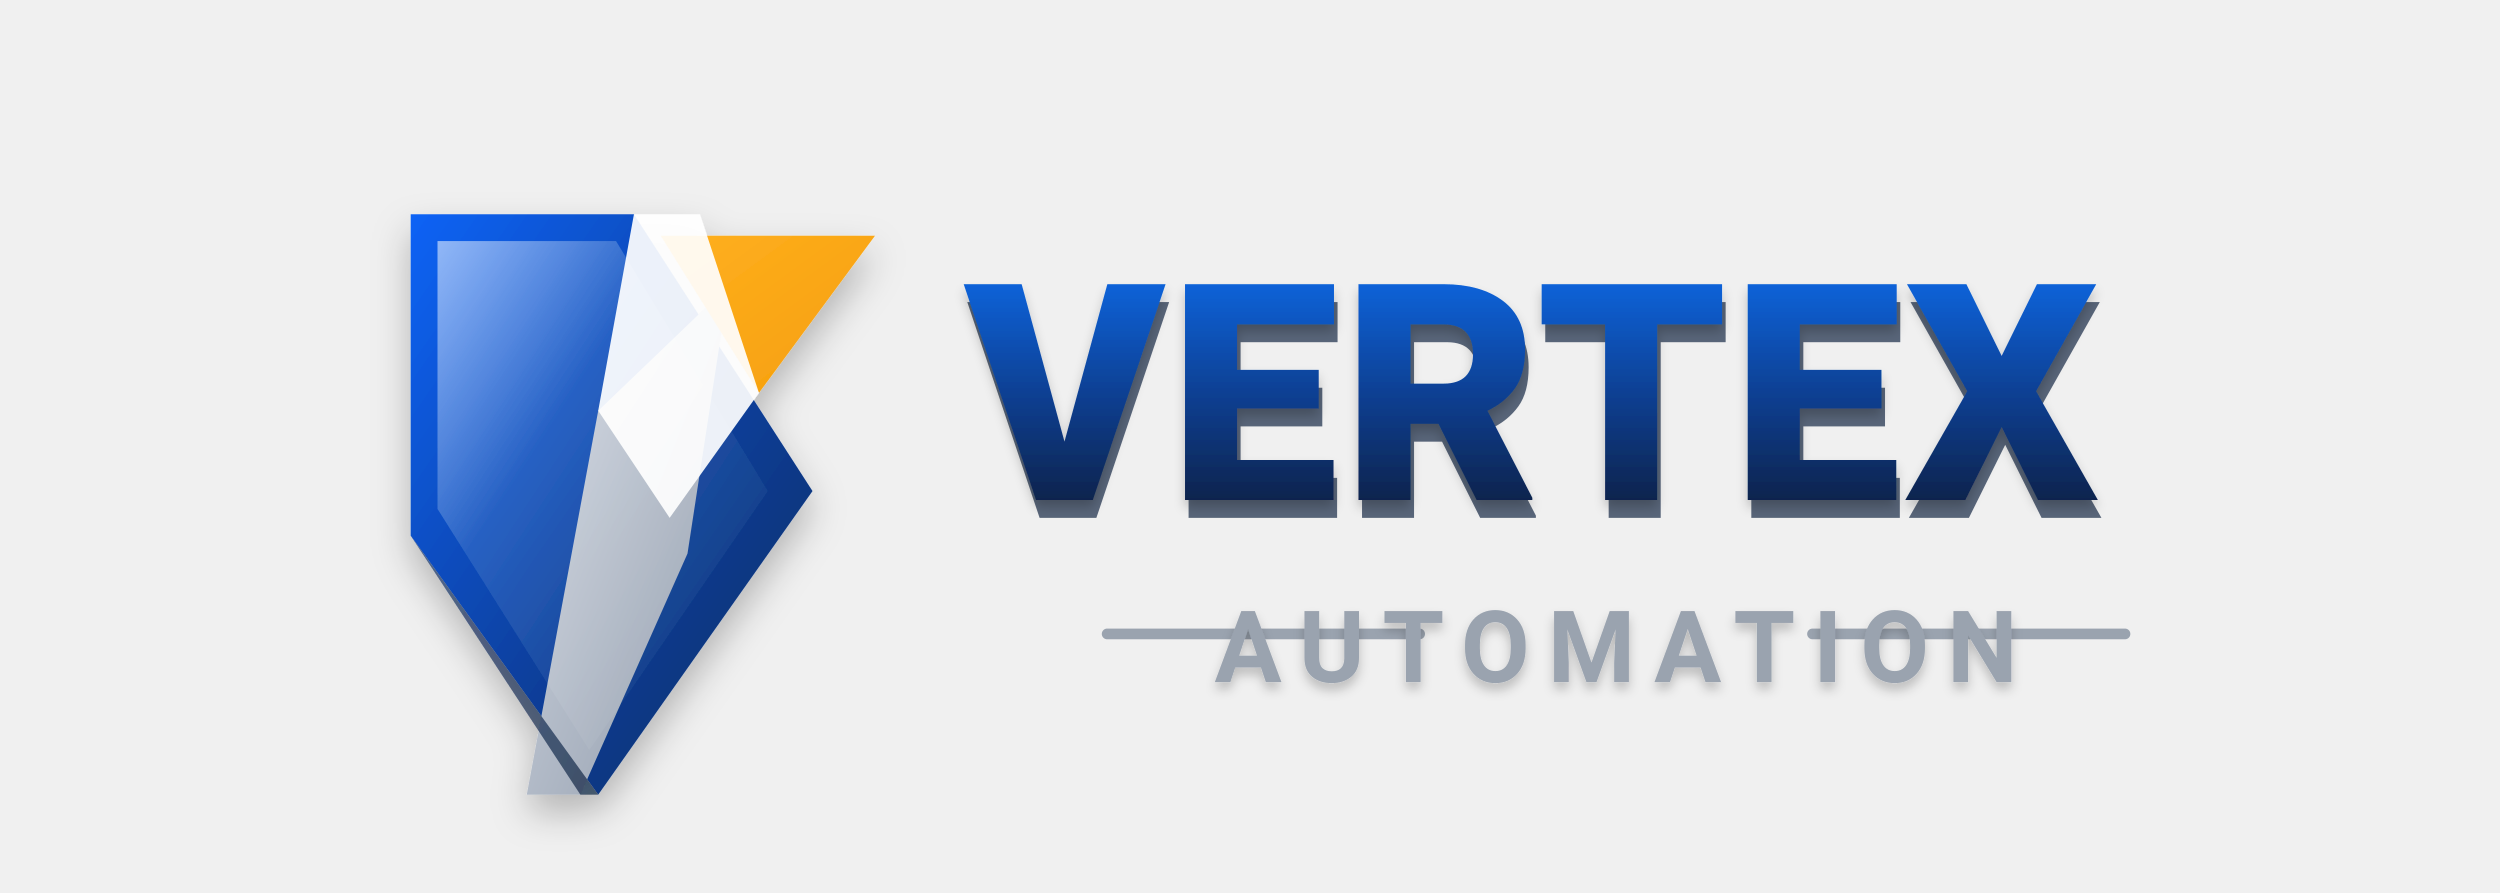
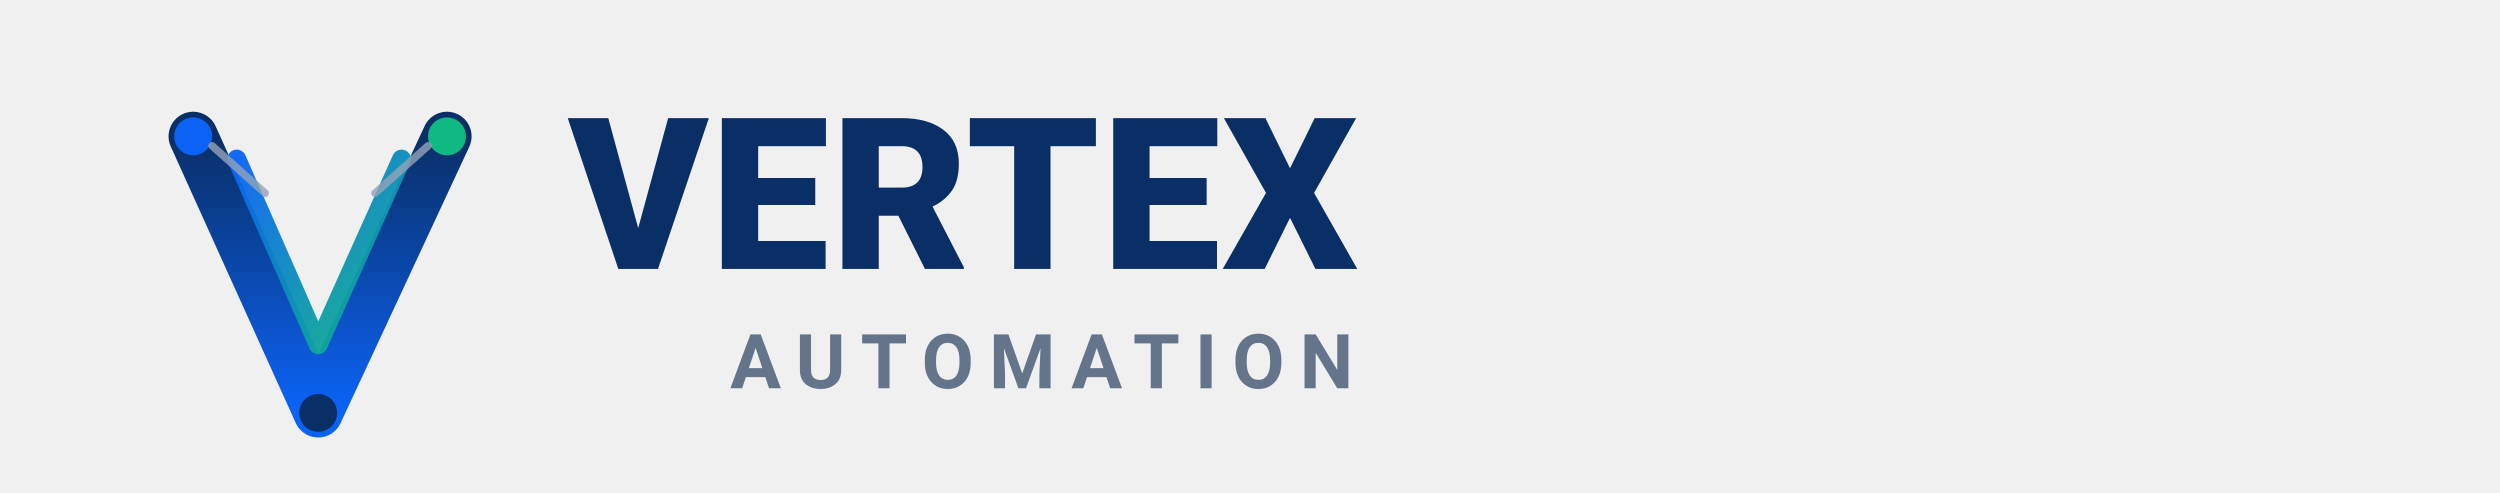
- <svg xmlns="http://www.w3.org/2000/svg" viewBox="0 0 1400 500" preserveAspectRatio="xMidYMid meet" role="img" aria-label="Vertex Automation logo">
+ <svg xmlns="http://www.w3.org/2000/svg" viewBox="0 0 1320 260" role="img" aria-label="Vertex Automation">
  <defs>
-     <linearGradient id="vxBlueDeep" x1="0" y1="0" x2="1" y2="1">
+     <linearGradient id="vxGrad" x1="0" y1="0" x2="1" y2="1">
      <stop offset="0" stop-color="#0B63F6" />
-       <stop offset="0.55" stop-color="#0A3F9C" />
-       <stop offset="1" stop-color="#082B5D" />
+       <stop offset="1" stop-color="#10B981" />
    </linearGradient>
-     <linearGradient id="vxBlueText" x1="0" y1="0" x2="0" y2="1">
-       <stop offset="0" stop-color="#0E62D8" />
-       <stop offset="0.55" stop-color="#0A3D8D" />
-       <stop offset="1" stop-color="#07244E" />
+     <linearGradient id="vxBlue" x1="0" y1="0" x2="0" y2="1">
+       <stop offset="0" stop-color="#0A2F66" />
+       <stop offset="1" stop-color="#0B63F6" />
    </linearGradient>
-     <linearGradient id="vxBlueEdge" x1="0" y1="0" x2="1" y2="1">
-       <stop offset="0" stop-color="#0A2E66" />
-       <stop offset="1" stop-color="#061B3A" />
-     </linearGradient>
-     <linearGradient id="vxGray" x1="0" y1="0" x2="1" y2="1">
-       <stop offset="0" stop-color="#D6DCE6" />
-       <stop offset="1" stop-color="#8D98A8" />
-     </linearGradient>
-     <linearGradient id="vxOrange" x1="0" y1="0" x2="1" y2="1">
-       <stop offset="0" stop-color="#FFB020" />
-       <stop offset="1" stop-color="#F59E0B" />
-     </linearGradient>
-     <filter id="softShadow" x="-30%" y="-30%" width="160%" height="160%">
-       <feDropShadow dx="0" dy="10" stdDeviation="10" flood-color="#000000" flood-opacity="0.25" />
-     </filter>
-     <filter id="tinyShadow" x="-30%" y="-30%" width="160%" height="160%">
-       <feDropShadow dx="0" dy="4" stdDeviation="3" flood-color="#000000" flood-opacity="0.22" />
-     </filter>
-     <linearGradient id="bevelHighlight" x1="0" y1="0" x2="1" y2="1">
-       <stop offset="0" stop-color="#FFFFFF" stop-opacity="0.55" />
-       <stop offset="0.35" stop-color="#FFFFFF" stop-opacity="0.12" />
-       <stop offset="1" stop-color="#FFFFFF" stop-opacity="0" />
-     </linearGradient>
+     <style>
+       .word { font-family: ui-sans-serif, system-ui, -apple-system, Segoe UI, Roboto, Arial; }
+     </style>
  </defs>
-   <g transform="translate(70,70)">
-     <g filter="url(#softShadow)" transform="translate(0,40)">
-       <path d="M160 10 L285 10 L385 165 L265 335 L160 190 Z" fill="url(#vxBlueDeep)" />
-       <path d="M265 120 L338 50 L315 200 L255 335 L225 335 Z" fill="url(#vxGray)" />
-       <path d="M300 22 L420 22 L355 110 Z" fill="url(#vxOrange)" />
-       <path d="M160 190 L265 335 L255 335 L160 190 Z" fill="url(#vxBlueEdge)" opacity="0.65" />
-       <path d="M285 10 L322 10 L355 110 L305 180 L265 120 Z" fill="#FFFFFF" opacity="0.92" />
-       <path d="M175 25 L275 25 L360 165 L260 310 L175 175 Z" fill="url(#bevelHighlight)" />
-     </g>
-     <g transform="translate(470,0)">
-       <text x="2" y="220" font-family="ui-sans-serif, system-ui, -apple-system, Segoe UI, Roboto, Arial" font-size="170" font-weight="900" letter-spacing="2" fill="#061A39" opacity="0.65">VERTEX</text>
-       <text x="0" y="210" font-family="ui-sans-serif, system-ui, -apple-system, Segoe UI, Roboto, Arial" font-size="170" font-weight="900" letter-spacing="2" fill="url(#vxBlueText)" filter="url(#tinyShadow)">VERTEX</text>
-       <g transform="translate(365,0)">
-         <line x1="-285" y1="285" x2="-110" y2="285" stroke="#9AA3AF" stroke-width="6" stroke-linecap="round" />
-         <line x1="110" y1="285" x2="285" y2="285" stroke="#9AA3AF" stroke-width="6" stroke-linecap="round" />
-         <text x="0" y="312" text-anchor="middle" font-family="ui-sans-serif, system-ui, -apple-system, Segoe UI, Roboto, Arial" font-size="56" font-weight="700" letter-spacing="10" fill="#9AA3AF" filter="url(#tinyShadow)">AUTOMATION</text>
-       </g>
+   <g transform="translate(30,22)">
+     <path d="M72 50 L138 196 L206 50" fill="none" stroke="url(#vxBlue)" stroke-width="26" stroke-linecap="round" stroke-linejoin="round" />
+     <path d="M95 62 L138 160 L182 62" fill="none" stroke="url(#vxGrad)" stroke-width="10" stroke-linecap="round" stroke-linejoin="round" opacity="0.95" />
+     <circle cx="72" cy="50" r="10" fill="#0B63F6" />
+     <circle cx="206" cy="50" r="10" fill="#10B981" />
+     <circle cx="138" cy="196" r="10" fill="#0A2F66" />
+     <path d="M82 55 L110 80" stroke="#94A3B8" stroke-width="4" stroke-linecap="round" opacity="0.8" />
+     <path d="M196 55 L168 80" stroke="#94A3B8" stroke-width="4" stroke-linecap="round" opacity="0.8" />
+   </g>
+   <g transform="translate(300,0)">
+     <text class="word" x="0" y="142" font-size="112" font-weight="900" letter-spacing="1" fill="#0A2F66">VERTEX</text>
+     <g transform="translate(250,0)">
+       <text class="word" x="0" y="205" text-anchor="middle" font-size="40" font-weight="700" letter-spacing="8" fill="#64748B">AUTOMATION</text>
    </g>
  </g>
</svg>
